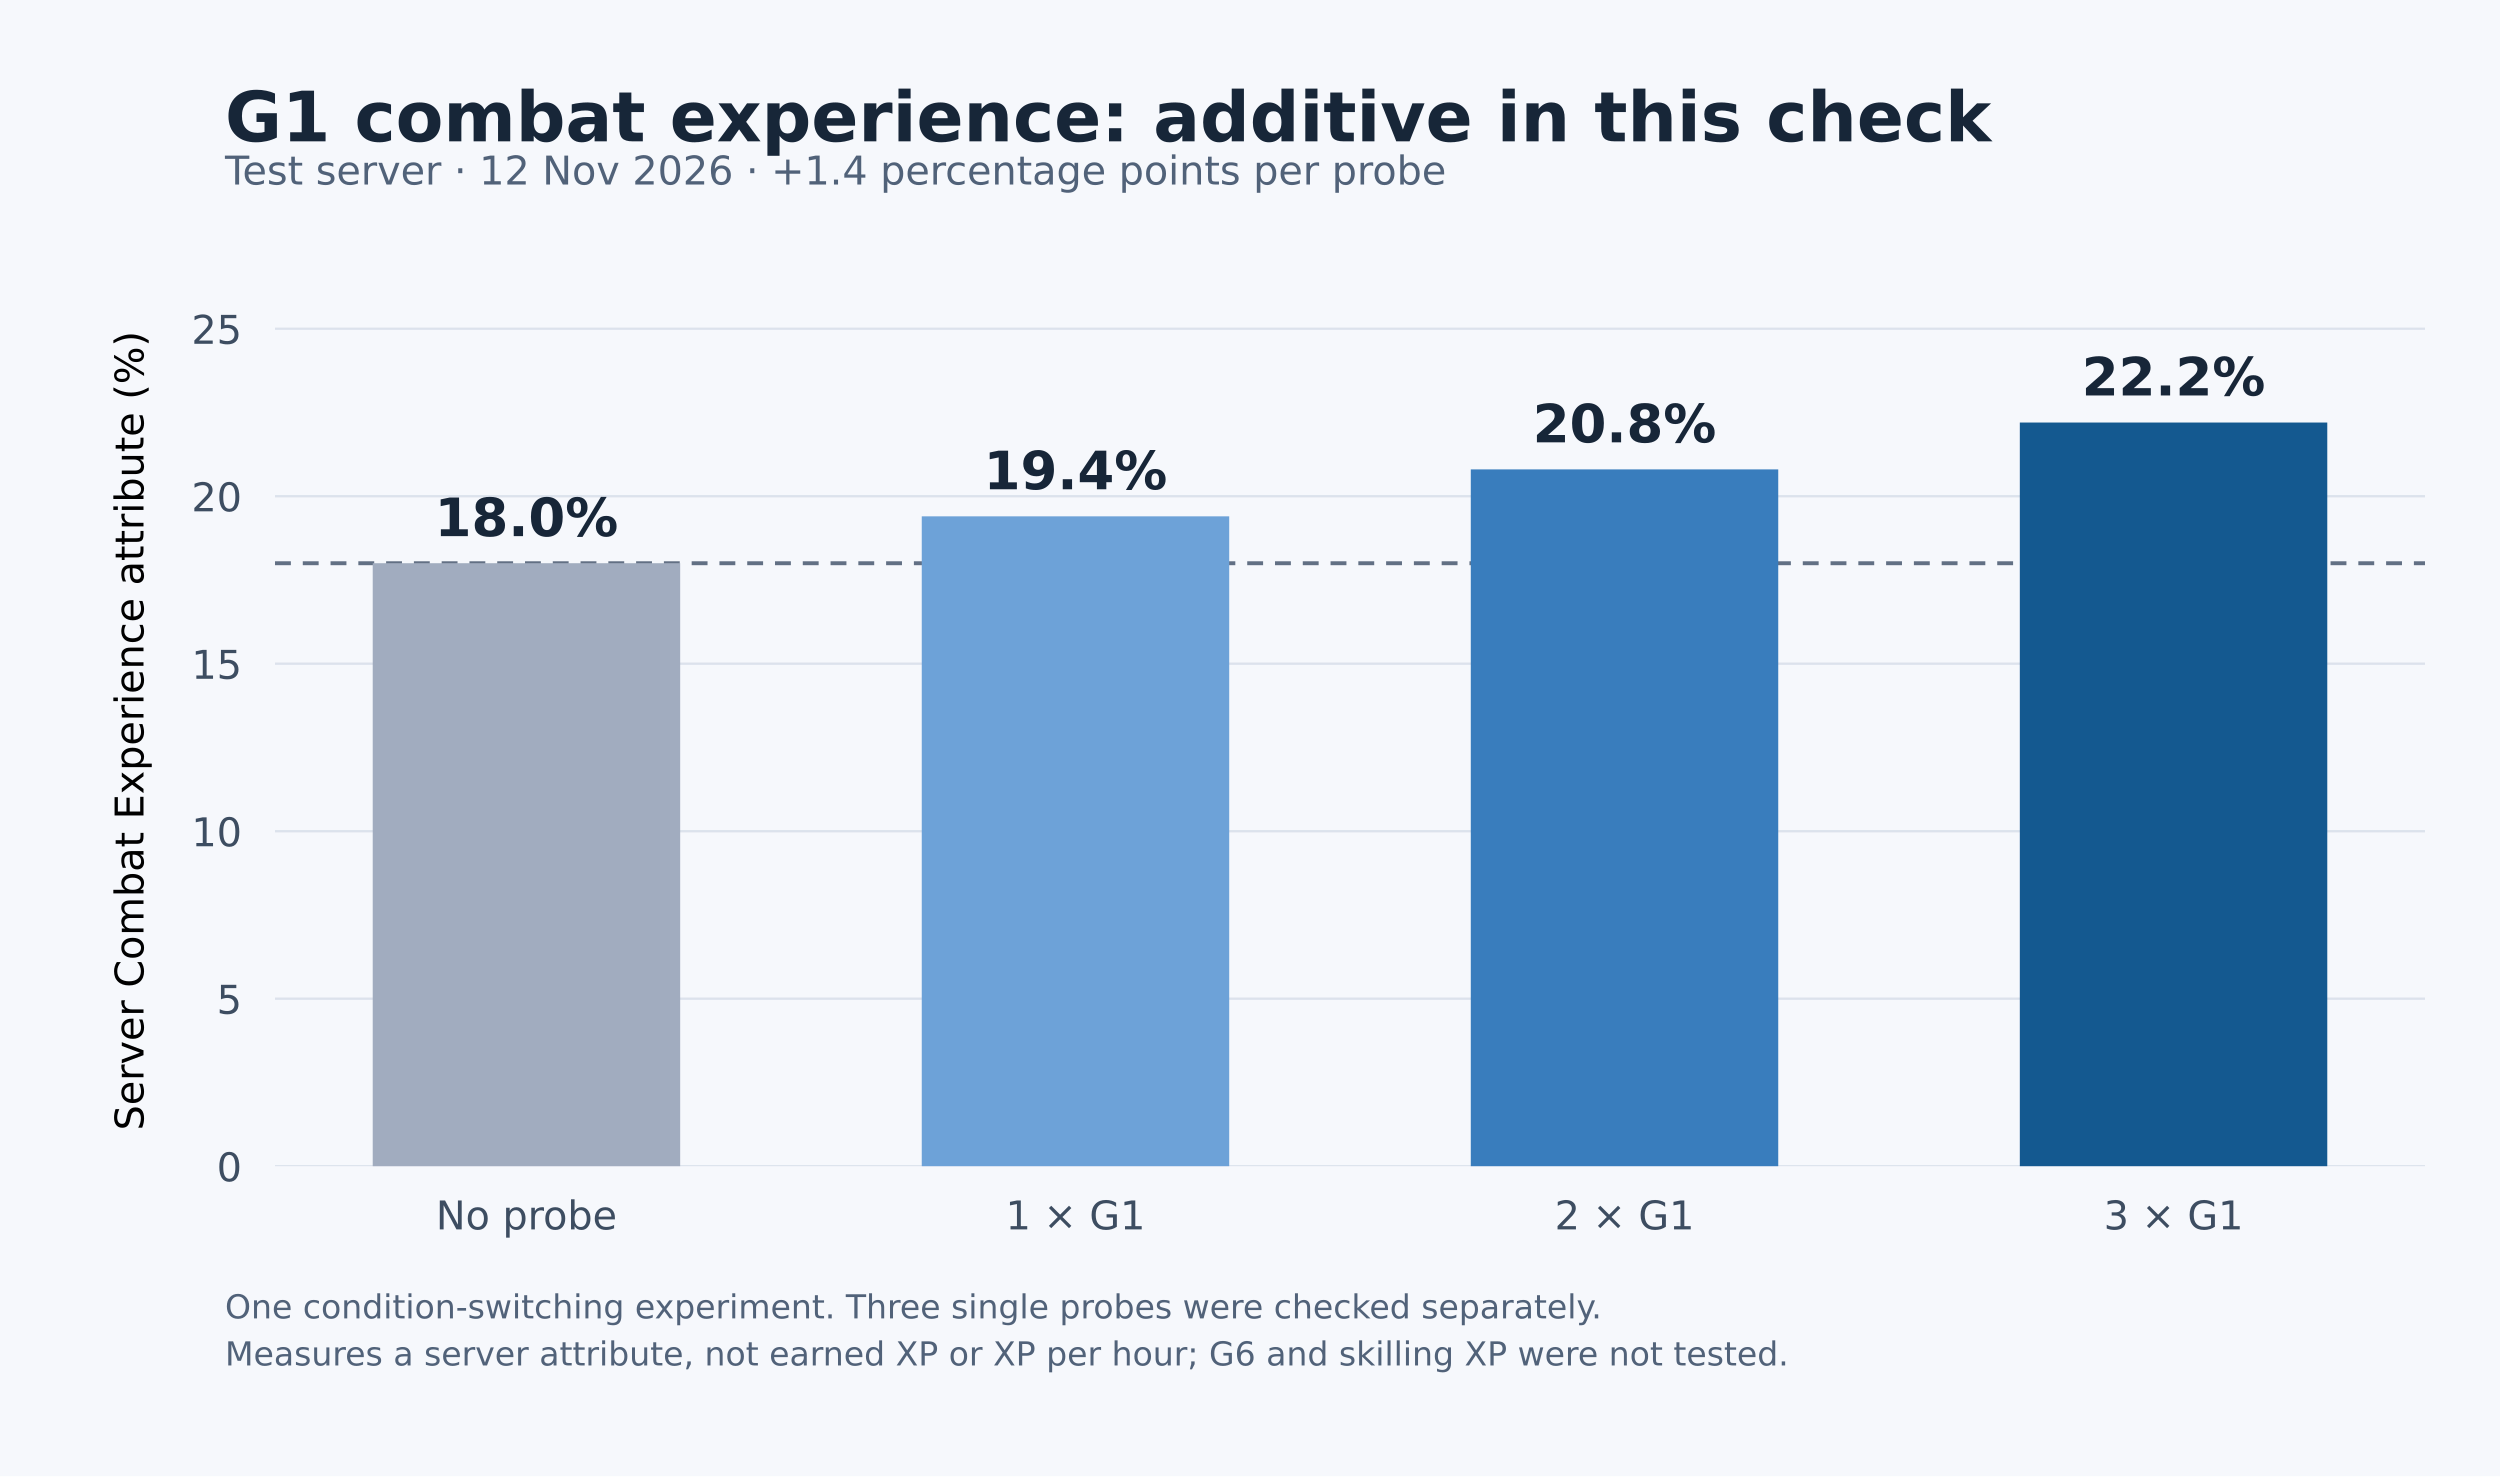
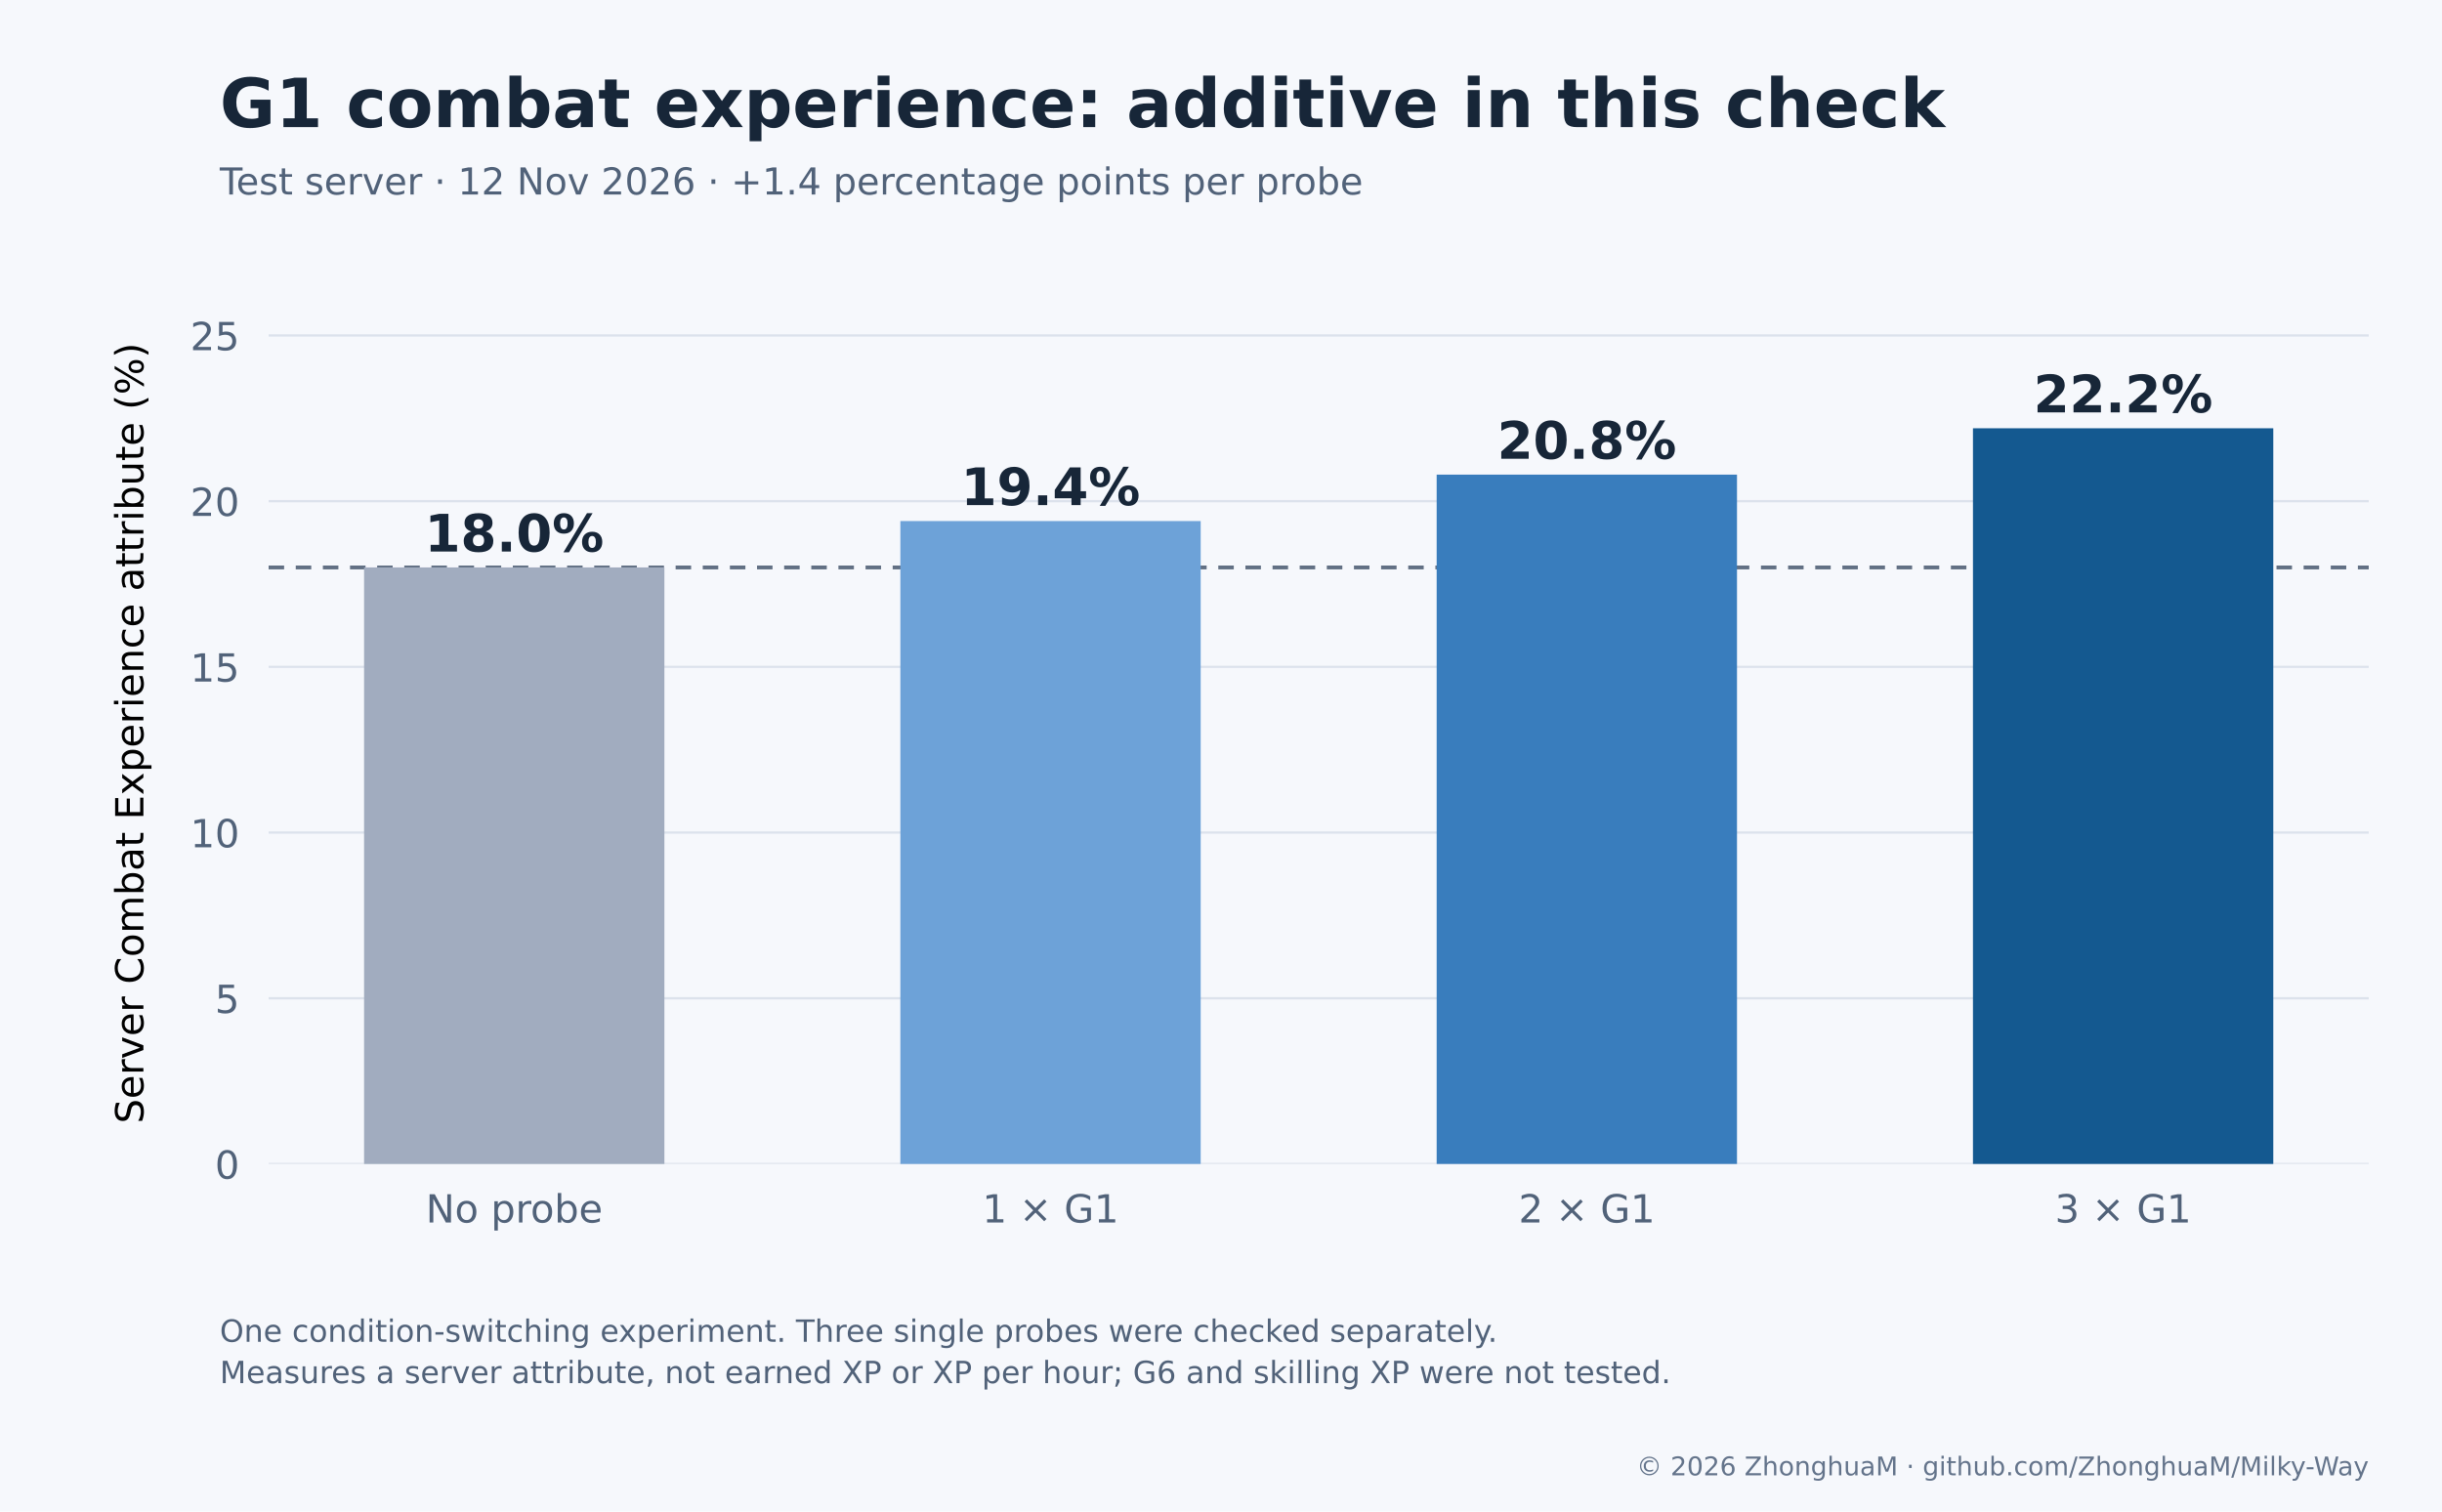
- <svg xmlns="http://www.w3.org/2000/svg" width="756pt" height="446.4pt" viewBox="0 0 756 446.4" version="1.1">
+ <svg xmlns="http://www.w3.org/2000/svg" width="756pt" height="468pt" viewBox="0 0 756 468" version="1.1">
  <defs>
    <style type="text/css">*{stroke-linejoin: round; stroke-linecap: butt}</style>
  </defs>
  <g id="figure_1">
    <g id="patch_1">
-       <path d="M 0 446.4  L 756 446.4  L 756 0  L 0 0  z " style="fill: #f6f8fc" />
+       <path d="M 0 468  L 756 468  L 756 0  L 0 0  z " style="fill: #f6f8fc" />
    </g>
    <g id="axes_1">
      <g id="patch_2">
-         <path d="M 83.16 352.656  L 733.32 352.656  L 733.32 89.28  L 83.16 89.28  z " style="fill: #f6f8fc" />
+         <path d="M 83.16 360.36  L 733.32 360.36  L 733.32 93.6  L 83.16 93.6  z " style="fill: #f6f8fc" />
      </g>
      <g id="matplotlib.axis_1">
        <g id="xtick_1">
          <g id="line2d_1" />
          <g id="text_1">
-             <text style="font-size: 12px; font-family: 'DejaVu Sans'; text-anchor: middle; fill: #3d4d61" x="159.2" y="371.774" transform="rotate(-0 159.2002 371.7741)">No probe</text>
+             <text style="font-size: 12px; font-family: 'DejaVu Sans'; text-anchor: middle; fill: #516279" x="159.2" y="378.478" transform="rotate(-0 159.2002 378.4781)">No probe</text>
          </g>
        </g>
        <g id="xtick_2">
          <g id="line2d_2" />
          <g id="text_2">
-             <text style="font-size: 12px; font-family: 'DejaVu Sans'; text-anchor: middle; fill: #3d4d61" x="325.227" y="371.774" transform="rotate(-0 325.2267 371.7741)">1 × G1</text>
+             <text style="font-size: 12px; font-family: 'DejaVu Sans'; text-anchor: middle; fill: #516279" x="325.227" y="378.478" transform="rotate(-0 325.2267 378.4781)">1 × G1</text>
          </g>
        </g>
        <g id="xtick_3">
          <g id="line2d_3" />
          <g id="text_3">
-             <text style="font-size: 12px; font-family: 'DejaVu Sans'; text-anchor: middle; fill: #3d4d61" x="491.253" y="371.774" transform="rotate(-0 491.2533 371.7741)">2 × G1</text>
+             <text style="font-size: 12px; font-family: 'DejaVu Sans'; text-anchor: middle; fill: #516279" x="491.253" y="378.478" transform="rotate(-0 491.2533 378.4781)">2 × G1</text>
          </g>
        </g>
        <g id="xtick_4">
          <g id="line2d_4" />
          <g id="text_4">
-             <text style="font-size: 12px; font-family: 'DejaVu Sans'; text-anchor: middle; fill: #3d4d61" x="657.28" y="371.774" transform="rotate(-0 657.2798 371.7741)">3 × G1</text>
+             <text style="font-size: 12px; font-family: 'DejaVu Sans'; text-anchor: middle; fill: #516279" x="657.28" y="378.478" transform="rotate(-0 657.2798 378.4781)">3 × G1</text>
          </g>
        </g>
      </g>
      <g id="matplotlib.axis_2">
        <g id="ytick_1">
          <g id="line2d_5">
-             <path d="M 83.16 352.656  L 733.32 352.656  " clip-path="url(#p74396d1930)" style="fill: none; stroke: #dce2ec; stroke-width: 0.7; stroke-linecap: square" />
+             <path d="M 83.16 360.36  L 733.32 360.36  " clip-path="url(#p653d259cab)" style="fill: none; stroke: #dce2ec; stroke-width: 0.7; stroke-linecap: square" />
          </g>
          <g id="line2d_6" />
          <g id="text_5">
-             <text style="font-size: 12px; font-family: 'DejaVu Sans'; text-anchor: end; fill: #3d4d61" x="73.16" y="357.215" transform="rotate(-0 73.16 357.2151)">0</text>
+             <text style="font-size: 12px; font-family: 'DejaVu Sans'; text-anchor: end; fill: #516279" x="74.16" y="364.919" transform="rotate(-0 74.16 364.9191)">0</text>
          </g>
        </g>
        <g id="ytick_2">
          <g id="line2d_7">
-             <path d="M 83.16 302.007  L 733.32 302.007  " clip-path="url(#p74396d1930)" style="fill: none; stroke: #dce2ec; stroke-width: 0.7; stroke-linecap: square" />
+             <path d="M 83.16 309.06  L 733.32 309.06  " clip-path="url(#p653d259cab)" style="fill: none; stroke: #dce2ec; stroke-width: 0.7; stroke-linecap: square" />
          </g>
          <g id="line2d_8" />
          <g id="text_6">
-             <text style="font-size: 12px; font-family: 'DejaVu Sans'; text-anchor: end; fill: #3d4d61" x="73.16" y="306.566" transform="rotate(-0 73.16 306.5658)">5</text>
+             <text style="font-size: 12px; font-family: 'DejaVu Sans'; text-anchor: end; fill: #516279" x="74.16" y="313.619" transform="rotate(-0 74.16 313.6191)">5</text>
          </g>
        </g>
        <g id="ytick_3">
          <g id="line2d_9">
-             <path d="M 83.16 251.358  L 733.32 251.358  " clip-path="url(#p74396d1930)" style="fill: none; stroke: #dce2ec; stroke-width: 0.7; stroke-linecap: square" />
+             <path d="M 83.16 257.76  L 733.32 257.76  " clip-path="url(#p653d259cab)" style="fill: none; stroke: #dce2ec; stroke-width: 0.7; stroke-linecap: square" />
          </g>
          <g id="line2d_10" />
          <g id="text_7">
-             <text style="font-size: 12px; font-family: 'DejaVu Sans'; text-anchor: end; fill: #3d4d61" x="73.16" y="255.917" transform="rotate(-0 73.16 255.9166)">10</text>
+             <text style="font-size: 12px; font-family: 'DejaVu Sans'; text-anchor: end; fill: #516279" x="74.16" y="262.319" transform="rotate(-0 74.16 262.3191)">10</text>
          </g>
        </g>
        <g id="ytick_4">
          <g id="line2d_11">
-             <path d="M 83.16 200.708  L 733.32 200.708  " clip-path="url(#p74396d1930)" style="fill: none; stroke: #dce2ec; stroke-width: 0.7; stroke-linecap: square" />
+             <path d="M 83.16 206.46  L 733.32 206.46  " clip-path="url(#p653d259cab)" style="fill: none; stroke: #dce2ec; stroke-width: 0.7; stroke-linecap: square" />
          </g>
          <g id="line2d_12" />
          <g id="text_8">
-             <text style="font-size: 12px; font-family: 'DejaVu Sans'; text-anchor: end; fill: #3d4d61" x="73.16" y="205.267" transform="rotate(-0 73.16 205.2674)">15</text>
+             <text style="font-size: 12px; font-family: 'DejaVu Sans'; text-anchor: end; fill: #516279" x="74.16" y="211.019" transform="rotate(-0 74.16 211.0191)">15</text>
          </g>
        </g>
        <g id="ytick_5">
          <g id="line2d_13">
-             <path d="M 83.16 150.059  L 733.32 150.059  " clip-path="url(#p74396d1930)" style="fill: none; stroke: #dce2ec; stroke-width: 0.7; stroke-linecap: square" />
+             <path d="M 83.16 155.16  L 733.32 155.16  " clip-path="url(#p653d259cab)" style="fill: none; stroke: #dce2ec; stroke-width: 0.7; stroke-linecap: square" />
          </g>
          <g id="line2d_14" />
          <g id="text_9">
-             <text style="font-size: 12px; font-family: 'DejaVu Sans'; text-anchor: end; fill: #3d4d61" x="73.16" y="154.618" transform="rotate(-0 73.16 154.6181)">20</text>
+             <text style="font-size: 12px; font-family: 'DejaVu Sans'; text-anchor: end; fill: #516279" x="74.16" y="159.719" transform="rotate(-0 74.16 159.7191)">20</text>
          </g>
        </g>
        <g id="ytick_6">
          <g id="line2d_15">
-             <path d="M 83.16 99.41  L 733.32 99.41  " clip-path="url(#p74396d1930)" style="fill: none; stroke: #dce2ec; stroke-width: 0.7; stroke-linecap: square" />
+             <path d="M 83.16 103.86  L 733.32 103.86  " clip-path="url(#p653d259cab)" style="fill: none; stroke: #dce2ec; stroke-width: 0.7; stroke-linecap: square" />
          </g>
          <g id="line2d_16" />
          <g id="text_10">
-             <text style="font-size: 12px; font-family: 'DejaVu Sans'; text-anchor: end; fill: #3d4d61" x="73.16" y="103.969" transform="rotate(-0 73.16 103.9689)">25</text>
+             <text style="font-size: 12px; font-family: 'DejaVu Sans'; text-anchor: end; fill: #516279" x="74.16" y="108.419" transform="rotate(-0 74.16 108.4191)">25</text>
          </g>
        </g>
        <g id="text_11">
-           <text style="font-size: 12px; font-family: 'DejaVu Sans'; text-anchor: middle" x="43.394" y="220.968" transform="rotate(-90 43.39437 220.968)">Server Combat Experience attribute (%)</text>
+           <text style="font-size: 12px; font-family: 'DejaVu Sans'; text-anchor: middle" x="44.394" y="226.98" transform="rotate(-90 44.39437 226.98)">Server Combat Experience attribute (%)</text>
        </g>
      </g>
      <g id="line2d_17">
-         <path d="M 83.16 170.319  L 733.32 170.319  " clip-path="url(#p74396d1930)" style="fill: none; stroke-dasharray: 4.8,3.6; stroke-dashoffset: 0; stroke: #627084; stroke-width: 1.2" />
+         <path d="M 83.16 175.68  L 733.32 175.68  " clip-path="url(#p653d259cab)" style="fill: none; stroke-dasharray: 4.8,3.6; stroke-dashoffset: 0; stroke: #627084; stroke-width: 1.2" />
      </g>
      <g id="patch_3">
-         <path d="M 112.713 352.656  L 205.688 352.656  L 205.688 170.319  L 112.713 170.319  z " clip-path="url(#p74396d1930)" style="fill: #a1acbf" />
+         <path d="M 112.713 360.36  L 205.688 360.36  L 205.688 175.68  L 112.713 175.68  z " clip-path="url(#p653d259cab)" style="fill: #a1acbf" />
      </g>
      <g id="patch_4">
-         <path d="M 278.739 352.656  L 371.714 352.656  L 371.714 156.137  L 278.739 156.137  z " clip-path="url(#p74396d1930)" style="fill: #6da2d8" />
+         <path d="M 278.739 360.36  L 371.714 360.36  L 371.714 161.316  L 278.739 161.316  z " clip-path="url(#p653d259cab)" style="fill: #6da2d8" />
      </g>
      <g id="patch_5">
-         <path d="M 444.766 352.656  L 537.741 352.656  L 537.741 141.955  L 444.766 141.955  z " clip-path="url(#p74396d1930)" style="fill: #397dbd" />
+         <path d="M 444.766 360.36  L 537.741 360.36  L 537.741 146.952  L 444.766 146.952  z " clip-path="url(#p653d259cab)" style="fill: #397dbd" />
      </g>
      <g id="patch_6">
-         <path d="M 610.792 352.656  L 703.767 352.656  L 703.767 127.773  L 610.792 127.773  z " clip-path="url(#p74396d1930)" style="fill: #145990" />
+         <path d="M 610.792 360.36  L 703.767 360.36  L 703.767 132.588  L 610.792 132.588  z " clip-path="url(#p653d259cab)" style="fill: #145990" />
      </g>
      <g id="text_12">
-         <text style="font-weight: 700; font-size: 16px; font-family: 'DejaVu Sans'; text-anchor: middle; fill: #172638" x="159.2" y="162.129" transform="rotate(-0 159.2002 162.1289)">18.0%</text>
+         <text style="font-weight: 700; font-size: 16px; font-family: 'DejaVu Sans'; text-anchor: middle; fill: #172638" x="159.2" y="170.755" transform="rotate(-0 159.2002 170.7552)">18.0%</text>
      </g>
      <g id="text_13">
-         <text style="font-weight: 700; font-size: 16px; font-family: 'DejaVu Sans'; text-anchor: middle; fill: #172638" x="325.227" y="147.947" transform="rotate(-0 325.2267 147.9472)">19.4%</text>
+         <text style="font-weight: 700; font-size: 16px; font-family: 'DejaVu Sans'; text-anchor: middle; fill: #172638" x="325.227" y="156.391" transform="rotate(-0 325.2267 156.3912)">19.4%</text>
      </g>
      <g id="text_14">
-         <text style="font-weight: 700; font-size: 16px; font-family: 'DejaVu Sans'; text-anchor: middle; fill: #172638" x="491.253" y="133.765" transform="rotate(-0 491.2533 133.7654)">20.8%</text>
+         <text style="font-weight: 700; font-size: 16px; font-family: 'DejaVu Sans'; text-anchor: middle; fill: #172638" x="491.253" y="142.027" transform="rotate(-0 491.2533 142.0272)">20.8%</text>
      </g>
      <g id="text_15">
-         <text style="font-weight: 700; font-size: 16px; font-family: 'DejaVu Sans'; text-anchor: middle; fill: #172638" x="657.28" y="119.584" transform="rotate(-0 657.2798 119.5836)">22.2%</text>
+         <text style="font-weight: 700; font-size: 16px; font-family: 'DejaVu Sans'; text-anchor: middle; fill: #172638" x="657.28" y="127.663" transform="rotate(-0 657.2798 127.6632)">22.2%</text>
      </g>
    </g>
    <g id="text_16">
-       <text style="font-weight: 700; font-size: 21px; font-family: 'DejaVu Sans'; text-anchor: start; fill: #172638" x="68.04" y="42.741" transform="rotate(-0 68.04 42.74072)">G1 combat experience: additive in this check</text>
+       <text style="font-weight: 700; font-size: 21px; font-family: 'DejaVu Sans'; text-anchor: start; fill: #172638" x="68.04" y="39.357" transform="rotate(-0 68.04 39.35672)">G1 combat experience: additive in this check</text>
    </g>
    <g id="text_17">
-       <text style="font-size: 12px; font-family: 'DejaVu Sans'; text-anchor: start; fill: #516279" x="68.04" y="55.8" transform="rotate(-0 68.04 55.8)">Test server · 12 Nov 2026 · +1.4 percentage points per probe</text>
+       <text style="font-size: 11.5px; font-family: 'DejaVu Sans'; text-anchor: start; fill: #516279" x="68.04" y="60.218" transform="rotate(-0 68.04 60.2182)">Test server · 12 Nov 2026 · +1.4 percentage points per probe</text>
    </g>
    <g id="text_18">
-       <text style="font-size: 10px; font-family: 'DejaVu Sans'; fill: #516279" transform="translate(68.04 398.6828)">One condition-switching experiment. Three single probes were checked separately.</text>
-       <text style="font-size: 10px; font-family: 'DejaVu Sans'; fill: #516279" transform="translate(68.04 412.92)">Measures a server attribute, not earned XP or XP per hour; G6 and skilling XP were not tested.</text>
+       <text style="font-size: 9.5px; font-family: 'DejaVu Sans'; fill: #516279" transform="translate(68.04 415.4165)">One condition-switching experiment. Three single probes were checked separately.</text>
+       <text style="font-size: 9.5px; font-family: 'DejaVu Sans'; fill: #516279" transform="translate(68.04 428.22)">Measures a server attribute, not earned XP or XP per hour; G6 and skilling XP were not tested.</text>
+     </g>
+     <g id="text_19">
+       <text style="font-size: 8px; font-family: 'DejaVu Sans'; text-anchor: end; fill: #64748b" x="733.32" y="456.768" transform="rotate(-0 733.32 456.768)">© 2026 ZhonghuaM  ·  github.com/ZhonghuaM/Milky-Way</text>
    </g>
  </g>
  <defs>
-     <clipPath id="p74396d1930">
-       <rect x="83.16" y="89.28" width="650.16" height="263.376" />
+     <clipPath id="p653d259cab">
+       <rect x="83.16" y="93.6" width="650.16" height="266.76" />
    </clipPath>
  </defs>
</svg>
